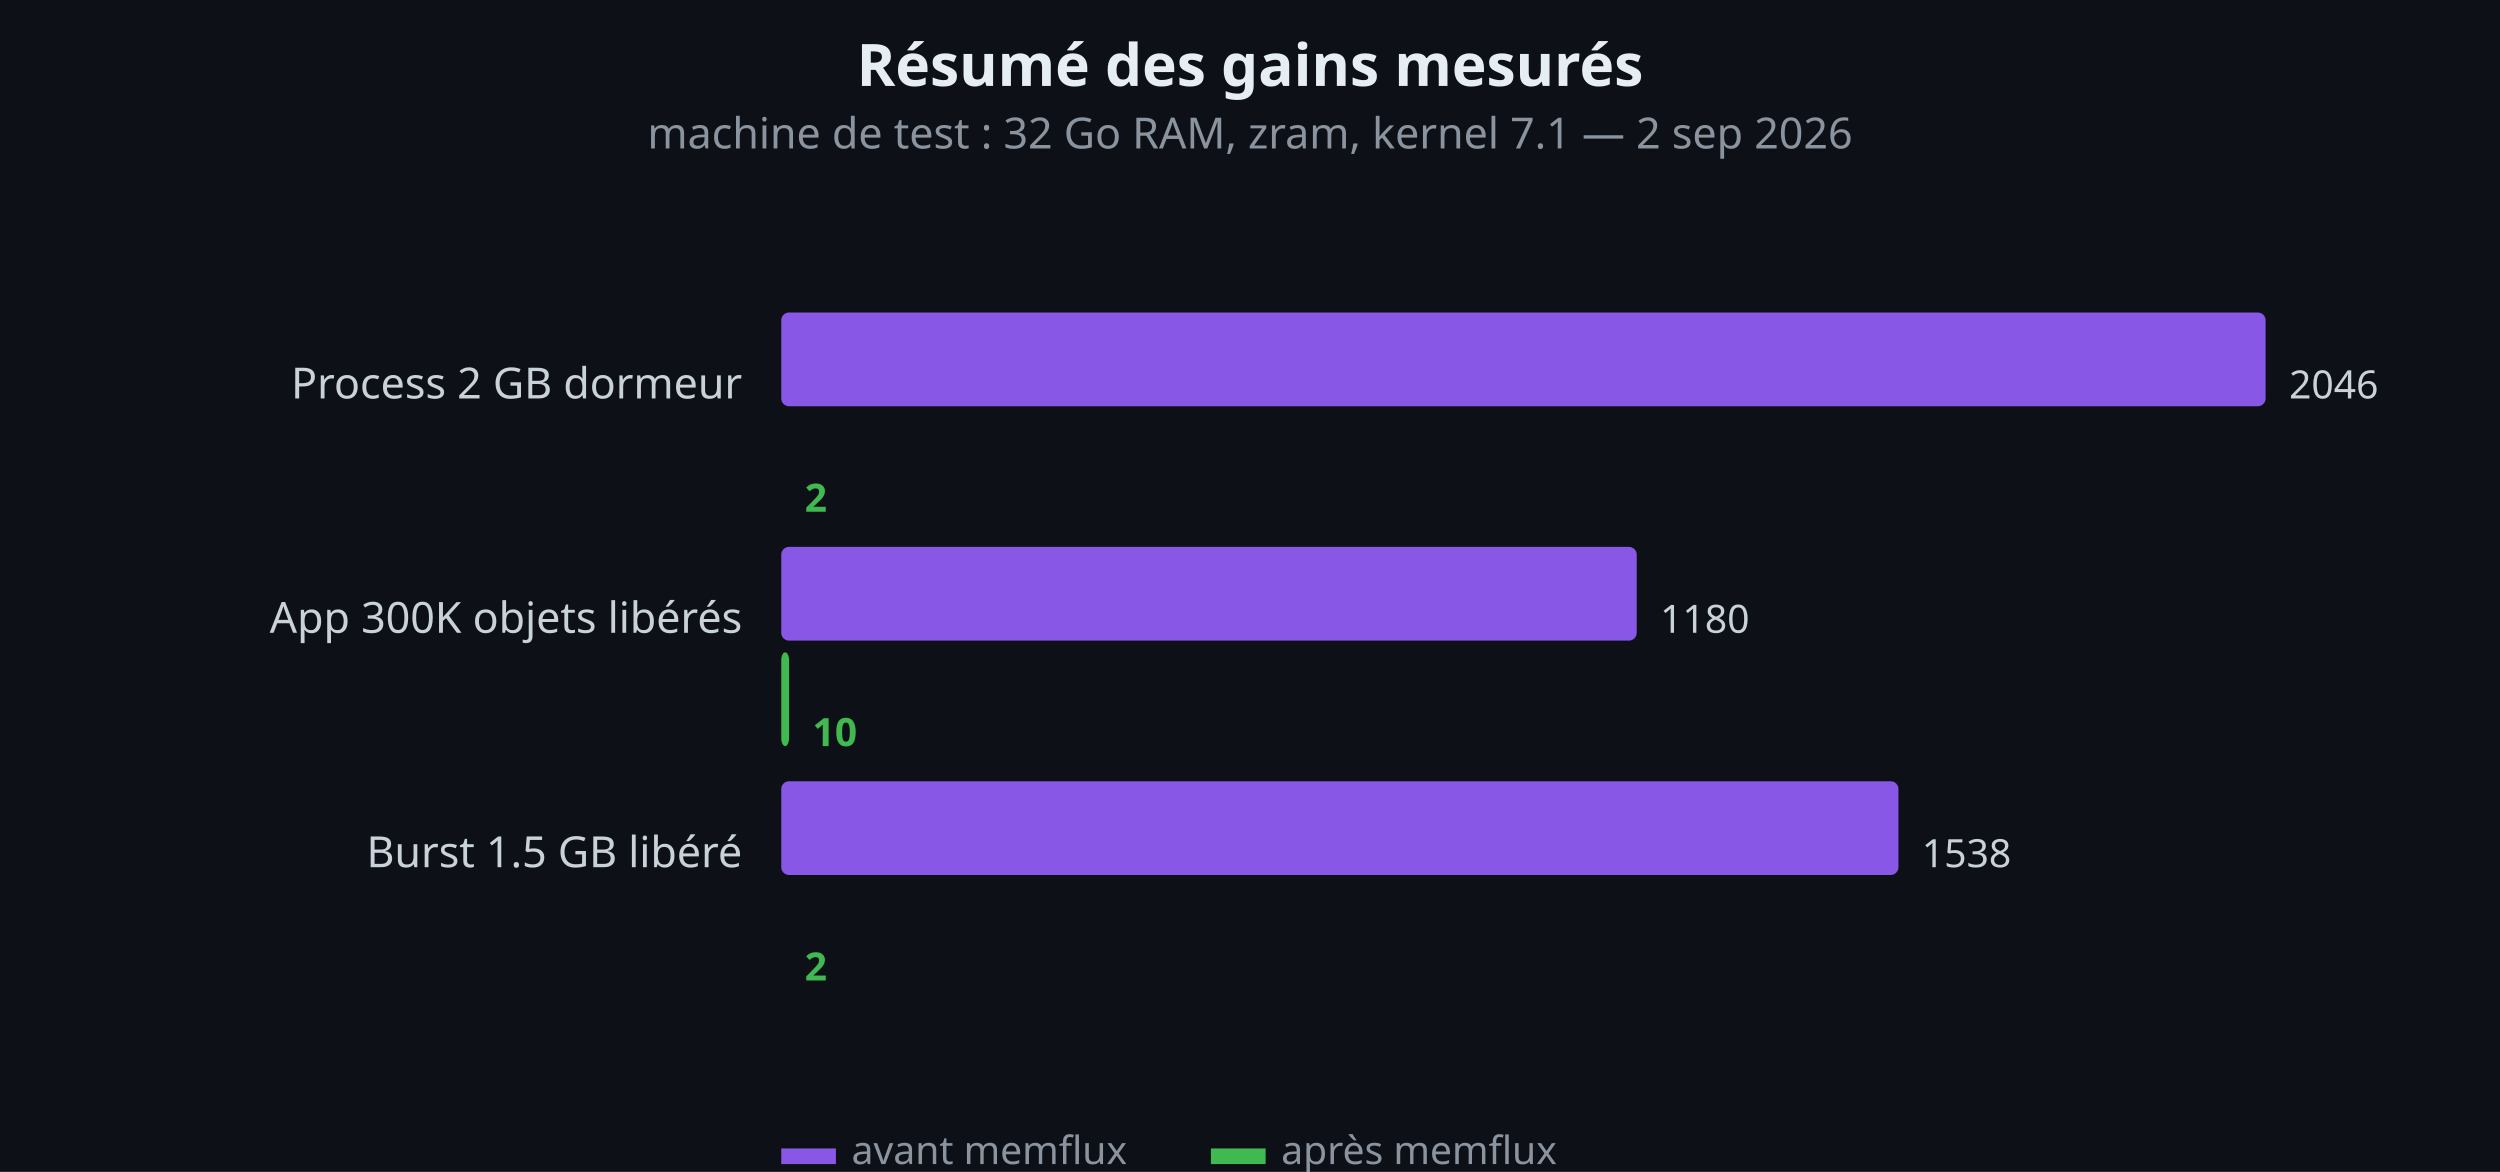
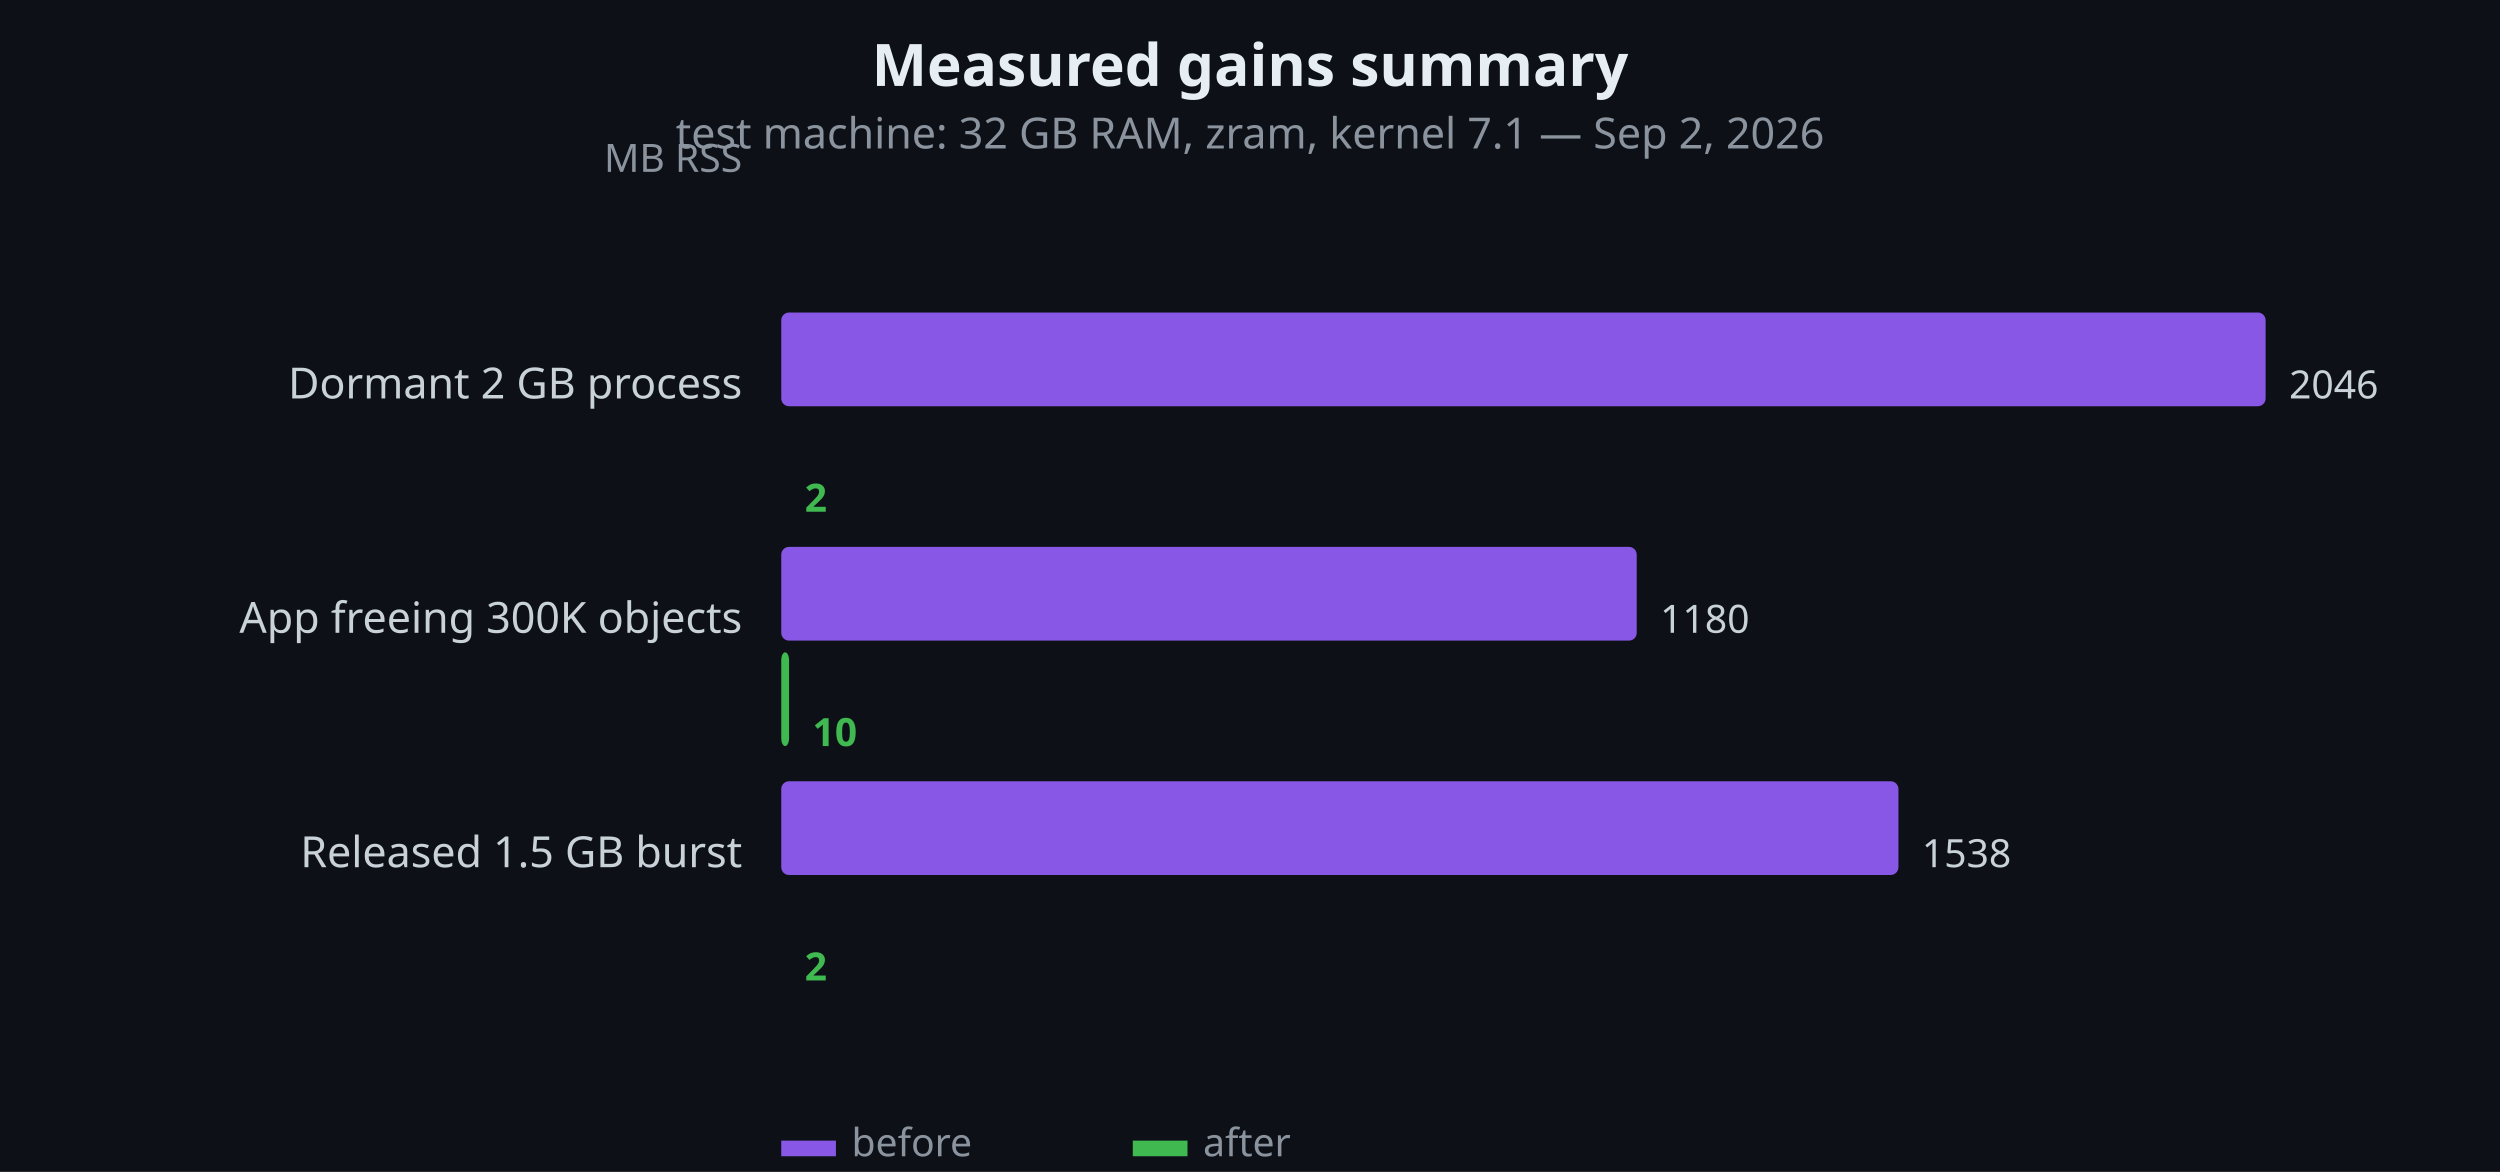
<svg xmlns="http://www.w3.org/2000/svg" width="640" height="300" viewBox="0 0 640 300">
  <rect width="640" height="300" fill="#0d1117" />
-   <text x="320.0" y="22" fill="#e6edf3" font-size="15" text-anchor="middle" font-family="sans-serif" font-weight="600">Résumé des gains mesurés</text>
-   <text x="320.0" y="38" fill="#8b949e" font-size="11" text-anchor="middle" font-family="sans-serif">machine de test : 32 Go RAM, zram, kernel 7.1 — 2 sep 2026</text>
-   <text x="190" y="102" fill="#c9d1d9" font-size="11" text-anchor="end" font-family="sans-serif">Process 2 GB dormeur</text>
+   <text x="320.0" y="22" fill="#e6edf3" font-size="15" text-anchor="middle" font-family="sans-serif" font-weight="600">Measured gains summary</text>
+   <text x="320.0" y="38" fill="#8b949e" font-size="11" text-anchor="middle" font-family="sans-serif">test machine: 32 GB RAM, zram, kernel 7.1 — Sep 2, 2026</text>
+   <text x="190" y="44" fill="#8b949e" font-size="10" text-anchor="end" font-family="sans-serif">MB RSS</text>
+   <text x="190" y="102" fill="#c9d1d9" font-size="11" text-anchor="end" font-family="sans-serif">Dormant 2 GB process</text>
  <rect x="200" y="80" width="380" height="24" rx="2" fill="#8957e5" />
  <rect x="200" y="107" width="0" height="24.0" rx="2" fill="#3fb950" />
  <text x="586" y="102" fill="#c9d1d9" font-size="10" font-family="sans-serif">2046</text>
  <text x="206" y="131" fill="#3fb950" font-size="10" font-weight="600" font-family="sans-serif">2</text>
-   <text x="190" y="162" fill="#c9d1d9" font-size="11" text-anchor="end" font-family="sans-serif">App 300K objets libérés</text>
+   <text x="190" y="162" fill="#c9d1d9" font-size="11" text-anchor="end" font-family="sans-serif">App freeing 300K objects</text>
  <rect x="200" y="140" width="219" height="24" rx="2" fill="#8957e5" />
  <rect x="200" y="167" width="2" height="24.0" rx="2" fill="#3fb950" />
  <text x="425" y="162" fill="#c9d1d9" font-size="10" font-family="sans-serif">1180</text>
  <text x="208" y="191" fill="#3fb950" font-size="10" font-weight="600" font-family="sans-serif">10</text>
-   <text x="190" y="222" fill="#c9d1d9" font-size="11" text-anchor="end" font-family="sans-serif">Burst 1.5 GB libéré</text>
+   <text x="190" y="222" fill="#c9d1d9" font-size="11" text-anchor="end" font-family="sans-serif">Released 1.5 GB burst</text>
  <rect x="200" y="200" width="286" height="24" rx="2" fill="#8957e5" />
  <rect x="200" y="227" width="0" height="24.0" rx="2" fill="#3fb950" />
  <text x="492" y="222" fill="#c9d1d9" font-size="10" font-family="sans-serif">1538</text>
  <text x="206" y="251" fill="#3fb950" font-size="10" font-weight="600" font-family="sans-serif">2</text>
-   <rect x="200" y="294" width="14" height="4" fill="#8957e5" />
-   <text x="218" y="298" fill="#8b949e" font-size="10" font-family="sans-serif">avant memflux</text>
-   <rect x="310" y="294" width="14" height="4" fill="#3fb950" />
-   <text x="328" y="298" fill="#8b949e" font-size="10" font-family="sans-serif">après memflux</text>
+   <rect x="200" y="292" width="14" height="4" fill="#8957e5" />
+   <text x="218" y="296" fill="#8b949e" font-size="10" font-family="sans-serif">before</text>
+   <rect x="290" y="292" width="14" height="4" fill="#3fb950" />
+   <text x="308" y="296" fill="#8b949e" font-size="10" font-family="sans-serif">after</text>
</svg>
